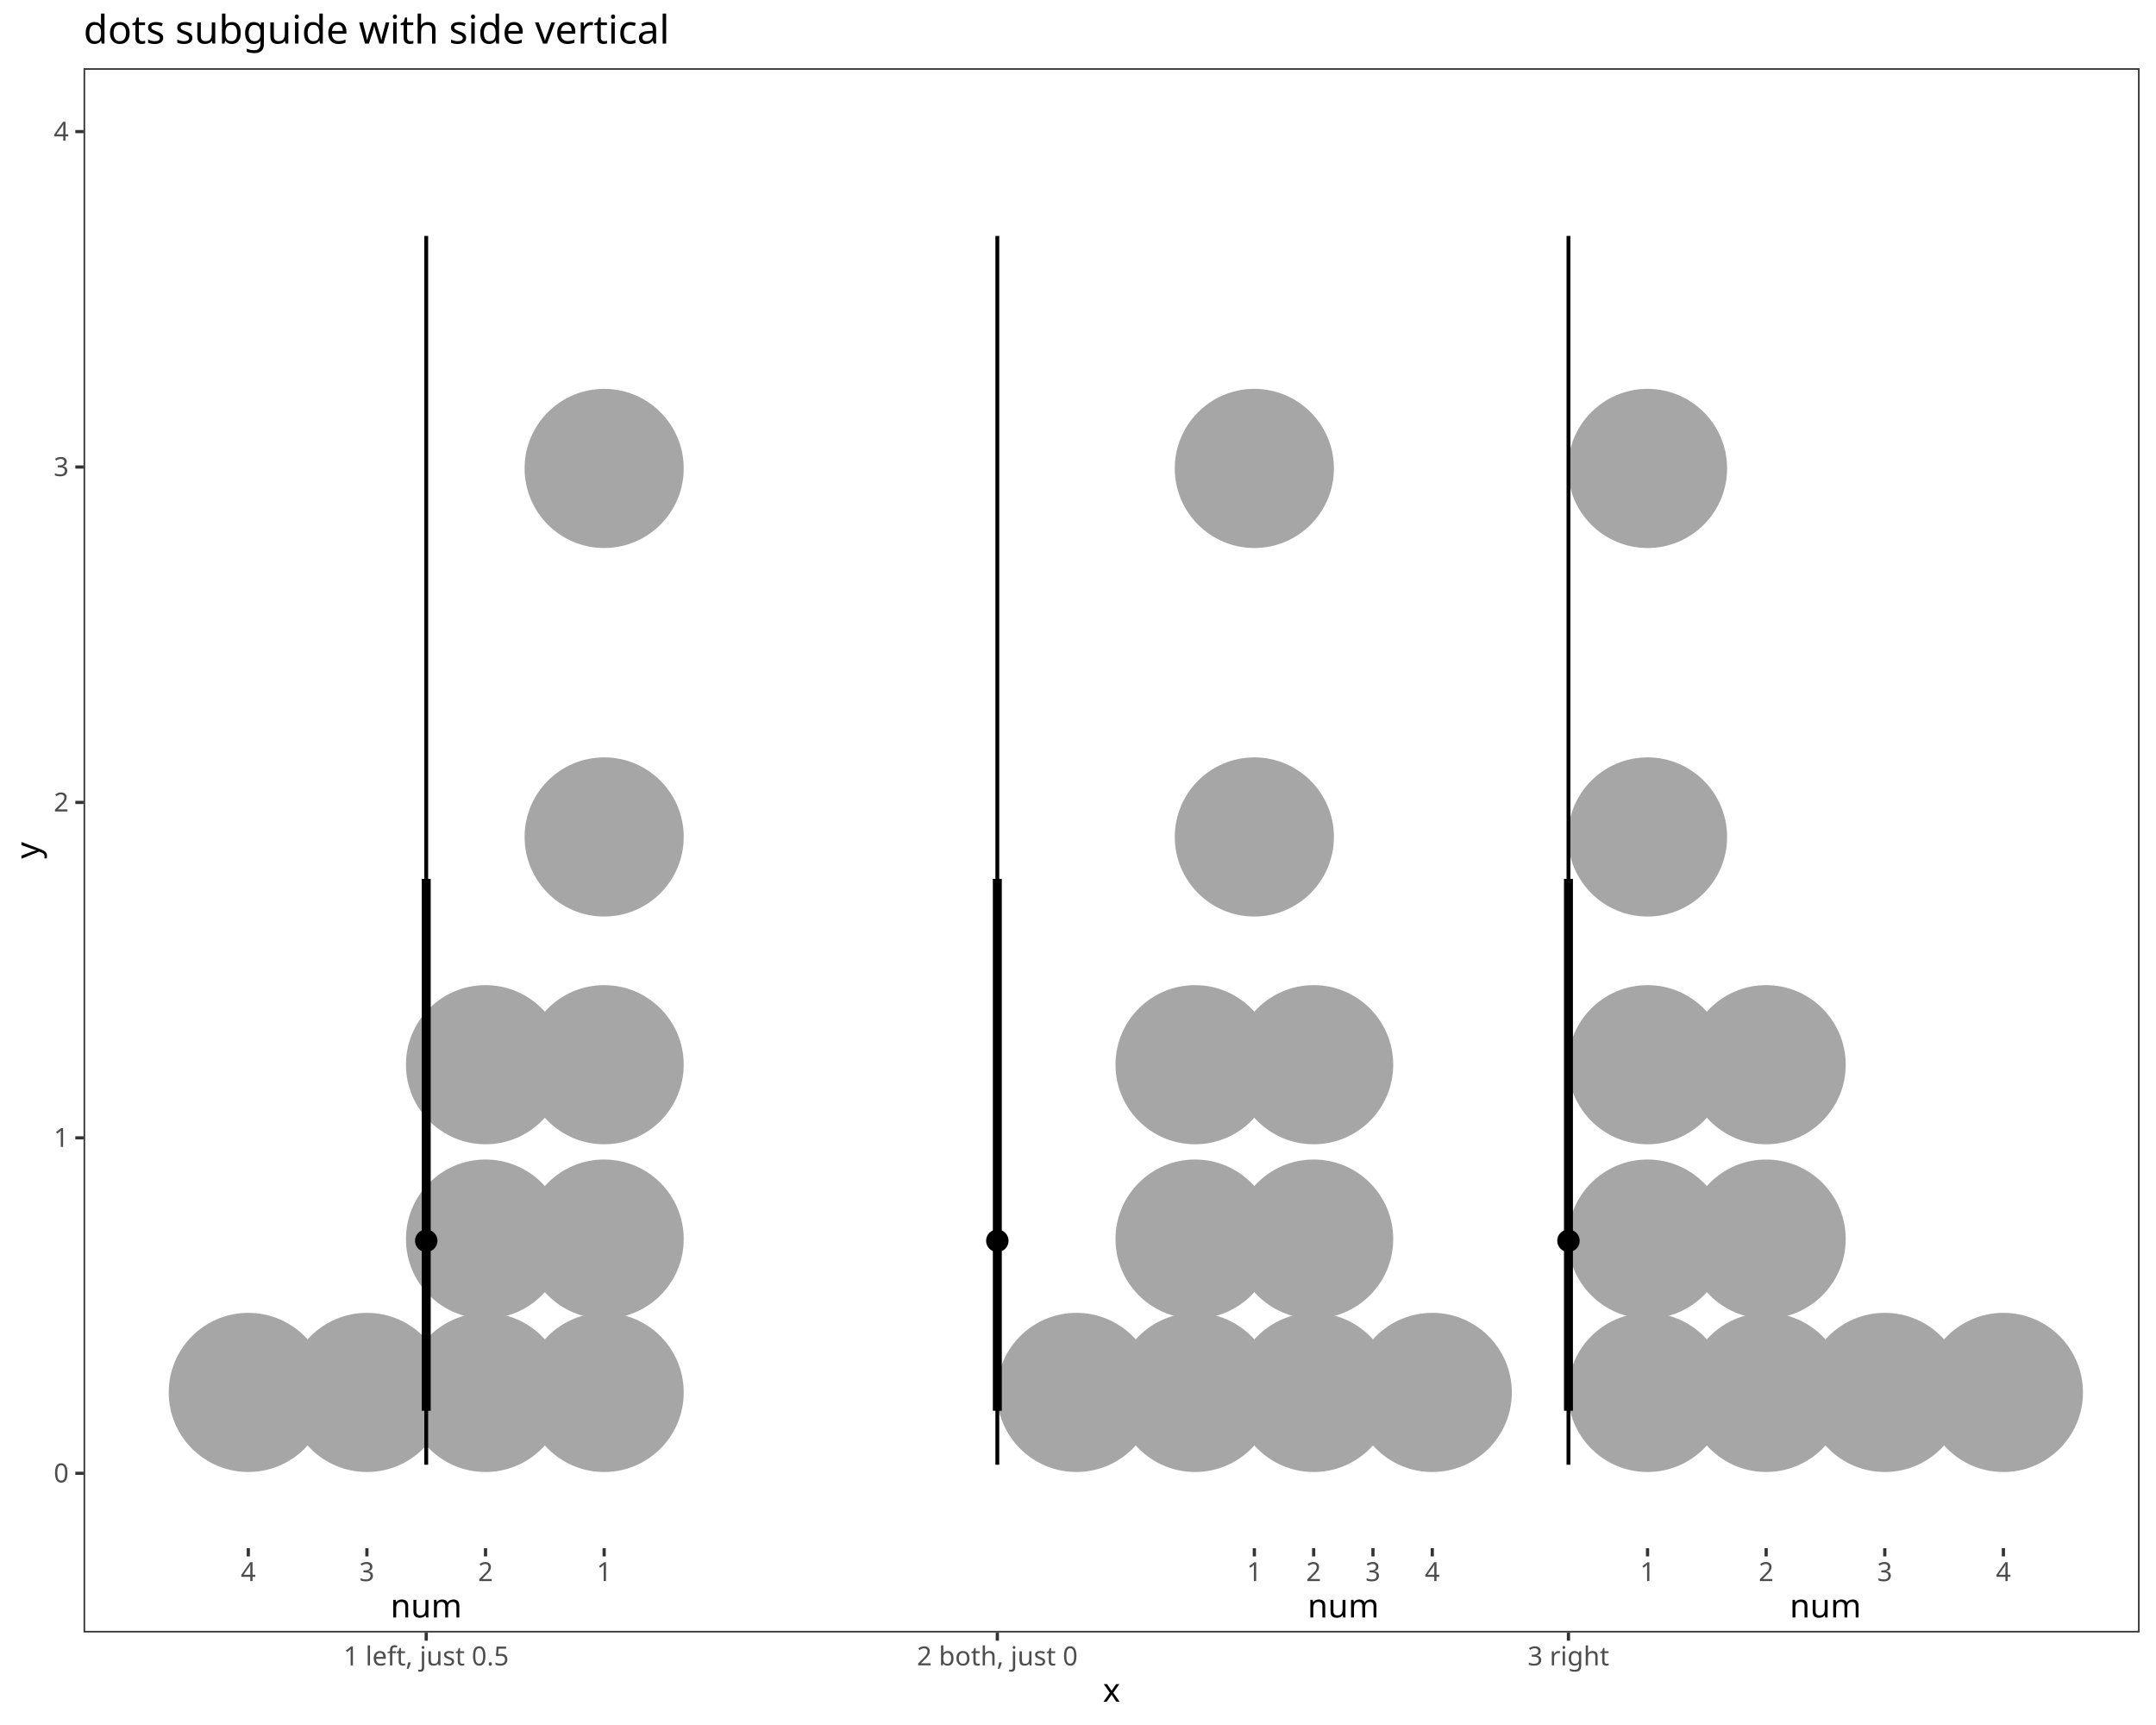
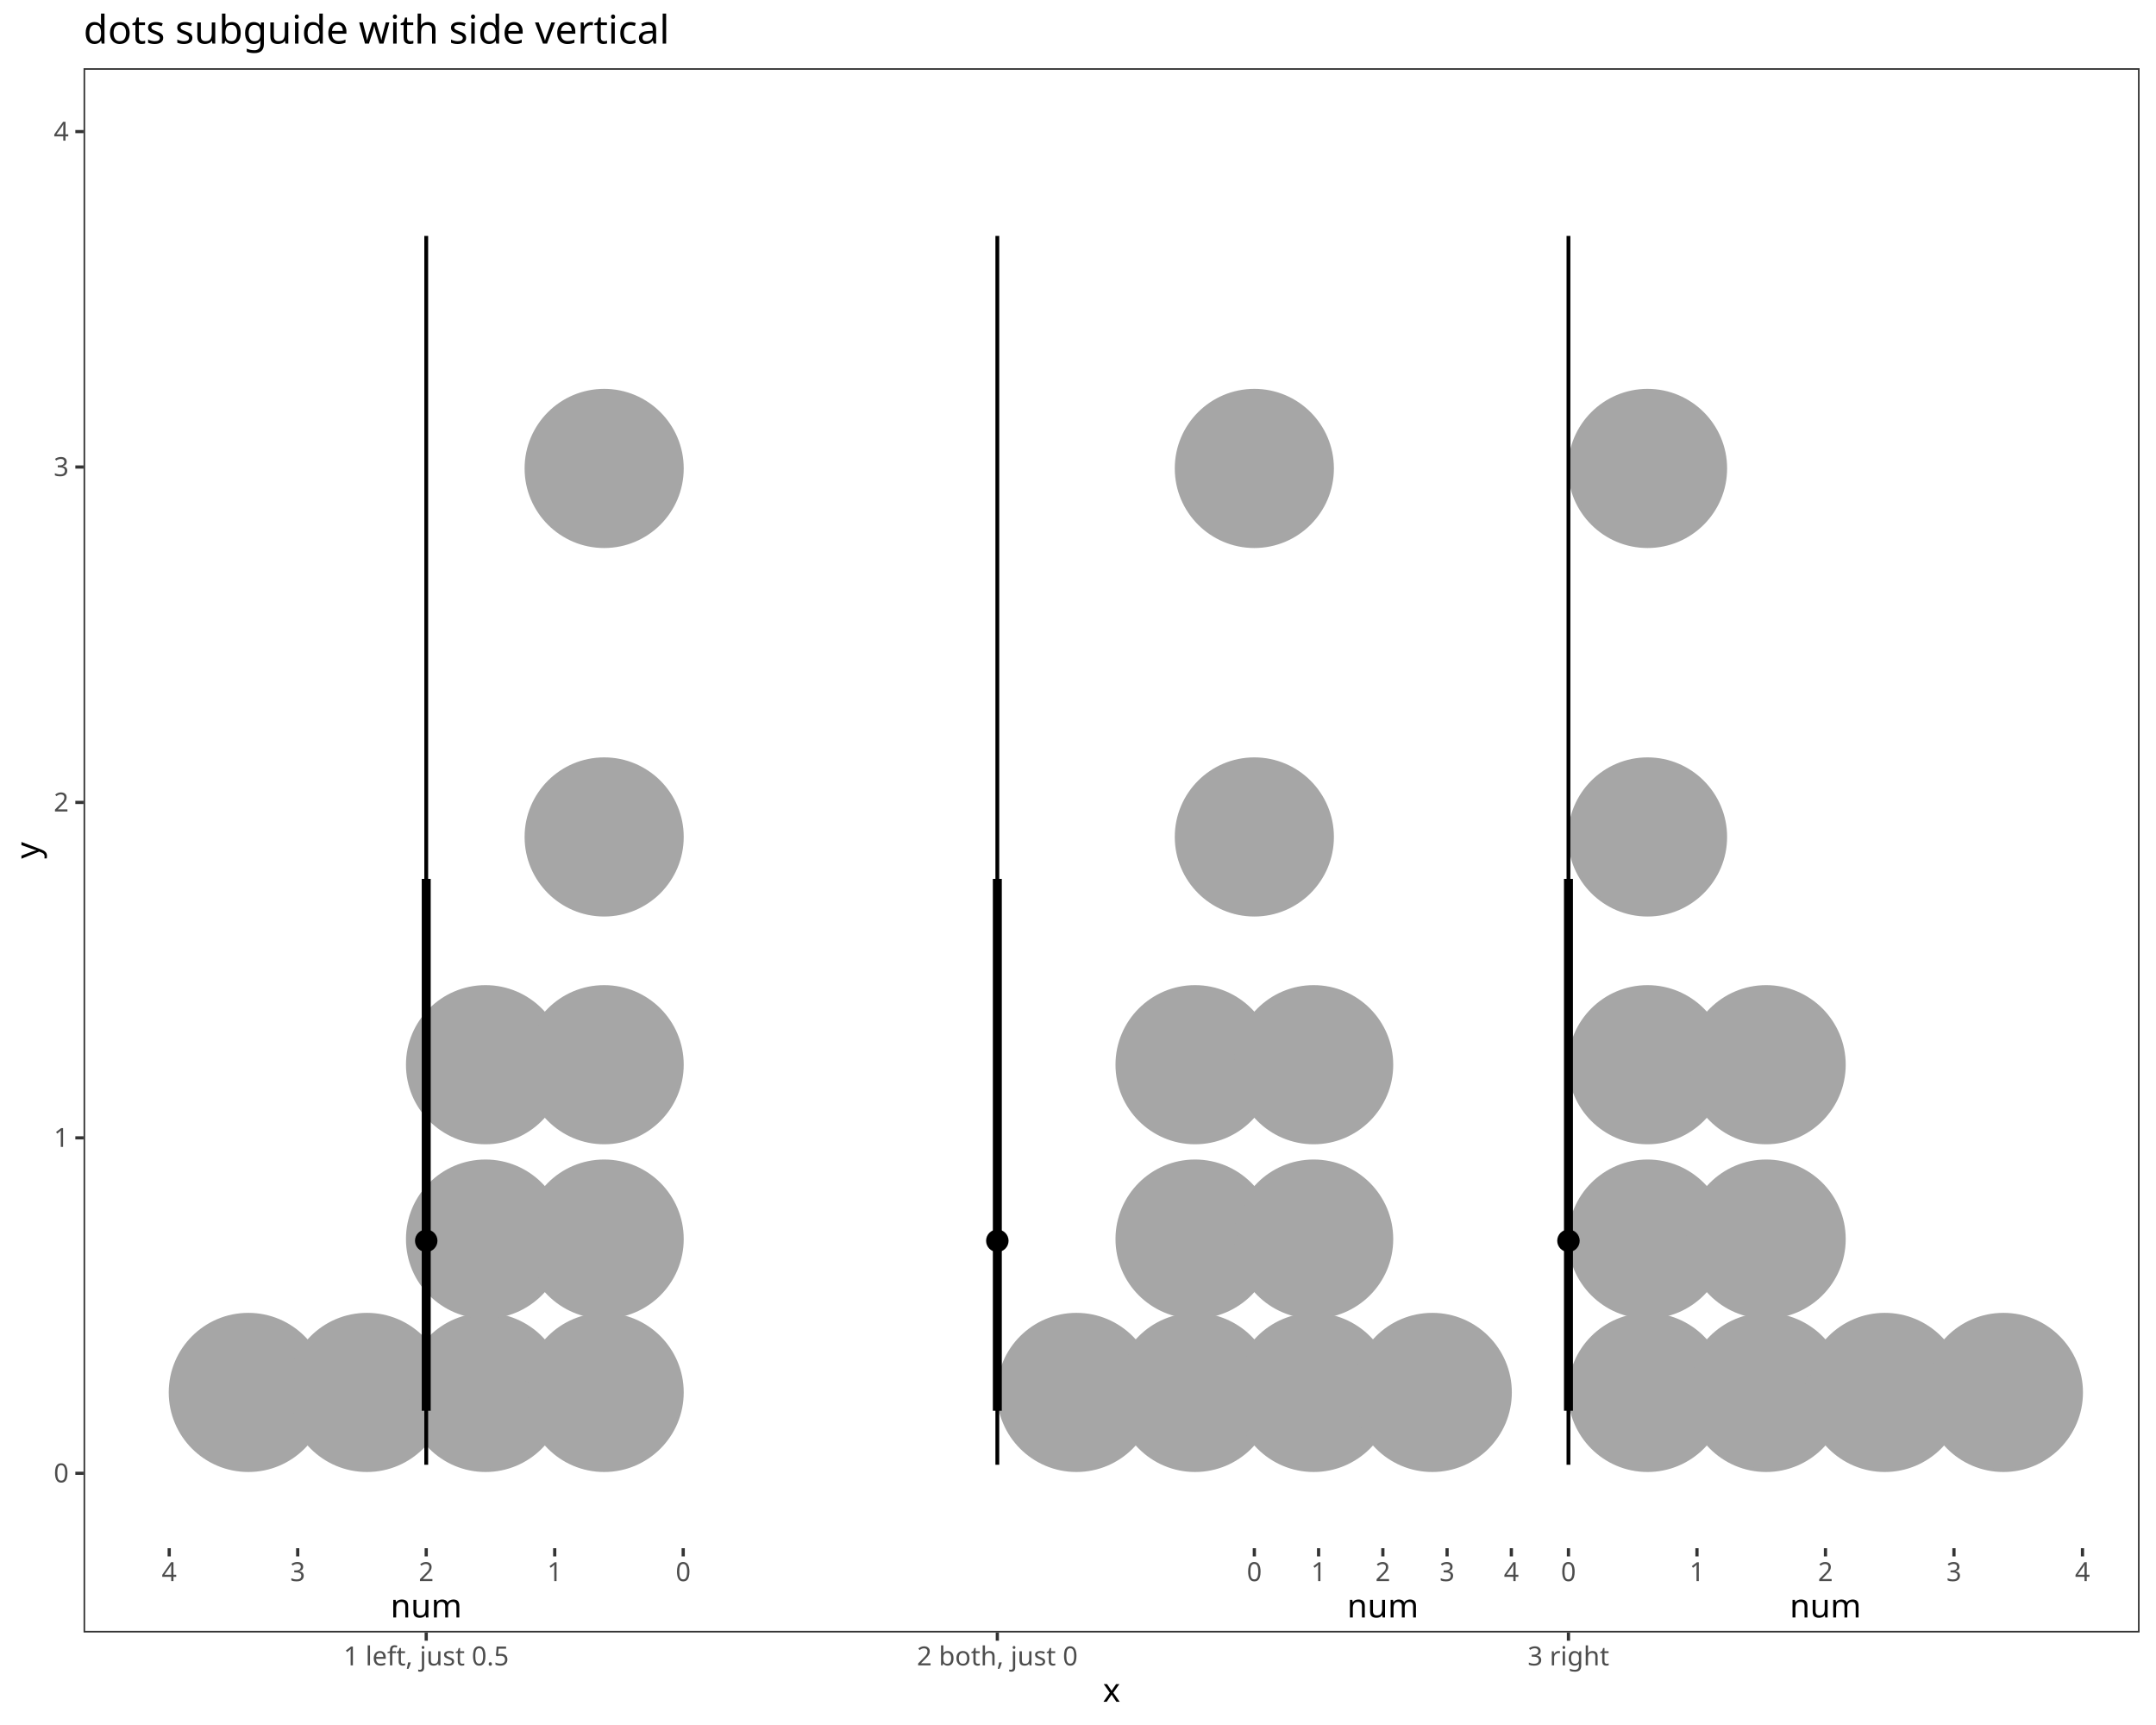
<svg xmlns="http://www.w3.org/2000/svg" class="svglite" data-engine-version="2.0" width="720.00pt" height="576.00pt" viewBox="0 0 720.00 576.00">
  <defs>
    <style type="text/css">
    .svglite line, .svglite polyline, .svglite polygon, .svglite path, .svglite rect, .svglite circle {
      fill: none;
      stroke: #000000;
      stroke-linecap: round;
      stroke-linejoin: round;
      stroke-miterlimit: 10.00;
    }
  </style>
  </defs>
  <rect width="100%" height="100%" style="stroke: none; fill: #FFFFFF;" />
  <defs>
    <clipPath id="cpMC4wMHw3MjAuMDB8MC4wMHw1NzYuMDA=">
      <rect x="0.00" y="0.00" width="720.00" height="576.00" />
    </clipPath>
  </defs>
  <g clip-path="url(#cpMC4wMHw3MjAuMDB8MC4wMHw1NzYuMDA=)">
    <rect x="0.00" y="0.00" width="720.00" height="576.00" style="stroke-width: 1.07; stroke: #FFFFFF; fill: #FFFFFF;" />
  </g>
  <defs>
    <clipPath id="cpMjcuOTB8NzE0LjUyfDIyLjc4fDU0NS4xMQ==">
      <rect x="27.90" y="22.78" width="686.62" height="522.33" />
    </clipPath>
  </defs>
  <g clip-path="url(#cpMjcuOTB8NzE0LjUyfDIyLjc4fDU0NS4xMQ==)">
    <rect x="27.90" y="22.78" width="686.62" height="522.33" style="stroke-width: 1.07; stroke: none; fill: #FFFFFF;" />
    <circle cx="82.92" cy="464.95" r="26.04" style="stroke-width: 1.06; stroke: #A6A6A6; fill: #A6A6A6;" />
    <circle cx="122.53" cy="464.95" r="26.04" style="stroke-width: 1.06; stroke: #A6A6A6; fill: #A6A6A6;" />
    <circle cx="162.14" cy="464.95" r="26.04" style="stroke-width: 1.06; stroke: #A6A6A6; fill: #A6A6A6;" />
    <circle cx="201.76" cy="464.95" r="26.04" style="stroke-width: 1.06; stroke: #A6A6A6; fill: #A6A6A6;" />
    <circle cx="162.14" cy="413.75" r="26.04" style="stroke-width: 1.06; stroke: #A6A6A6; fill: #A6A6A6;" />
    <circle cx="201.76" cy="413.75" r="26.04" style="stroke-width: 1.06; stroke: #A6A6A6; fill: #A6A6A6;" />
    <circle cx="162.14" cy="355.52" r="26.04" style="stroke-width: 1.06; stroke: #A6A6A6; fill: #A6A6A6;" />
    <circle cx="201.76" cy="355.52" r="26.04" style="stroke-width: 1.06; stroke: #A6A6A6; fill: #A6A6A6;" />
    <circle cx="201.76" cy="279.47" r="26.04" style="stroke-width: 1.06; stroke: #A6A6A6; fill: #A6A6A6;" />
    <circle cx="201.76" cy="156.42" r="26.04" style="stroke-width: 1.06; stroke: #A6A6A6; fill: #A6A6A6;" />
  </g>
  <defs>
-     <clipPath id="cpODIuOTJ8MjAxLjc2fDUxNi45Nnw1MjkuNzg=">
-       <rect x="82.92" y="516.96" width="118.84" height="12.81" />
-     </clipPath>
-   </defs>
-   <g clip-path="url(#cpODIuOTJ8MjAxLjc2fDUxNi45Nnw1MjkuNzg=)">
- </g>
-   <g clip-path="url(#cpMC4wMHw3MjAuMDB8MC4wMHw1NzYuMDA=)">
-     <polyline points="201.76,519.70 201.76,516.96 " style="stroke-width: 1.07; stroke: #333333; stroke-linecap: butt;" />
-     <polyline points="162.14,519.70 162.14,516.96 " style="stroke-width: 1.07; stroke: #333333; stroke-linecap: butt;" />
-     <polyline points="122.53,519.70 122.53,516.96 " style="stroke-width: 1.07; stroke: #333333; stroke-linecap: butt;" />
-     <polyline points="82.92,519.70 82.92,516.96 " style="stroke-width: 1.07; stroke: #333333; stroke-linecap: butt;" />
-   </g>
-   <g clip-path="url(#cpODIuOTJ8MjAxLjc2fDUxNi45Nnw1MjkuNzg=)">
- </g>
-   <g clip-path="url(#cpMC4wMHw3MjAuMDB8MC4wMHw1NzYuMDA=)">
-     <text x="201.76" y="527.95" text-anchor="middle" style="font-size: 8.80px; fill: #4D4D4D; font-family: sans;" textLength="4.89px" lengthAdjust="spacingAndGlyphs">1</text>
-     <text x="162.14" y="527.95" text-anchor="middle" style="font-size: 8.80px; fill: #4D4D4D; font-family: sans;" textLength="4.89px" lengthAdjust="spacingAndGlyphs">2</text>
-     <text x="122.53" y="527.95" text-anchor="middle" style="font-size: 8.80px; fill: #4D4D4D; font-family: sans;" textLength="4.89px" lengthAdjust="spacingAndGlyphs">3</text>
-     <text x="82.92" y="527.95" text-anchor="middle" style="font-size: 8.80px; fill: #4D4D4D; font-family: sans;" textLength="4.89px" lengthAdjust="spacingAndGlyphs">4</text>
-   </g>
-   <g clip-path="url(#cpODIuOTJ8MjAxLjc2fDUxNi45Nnw1MjkuNzg=)">
- </g>
-   <g clip-path="url(#cpMC4wMHw3MjAuMDB8MC4wMHw1NzYuMDA=)">
- </g>
-   <g clip-path="url(#cpODIuOTJ8MjAxLjc2fDUxNi45Nnw1MjkuNzg=)">
- </g>
-   <g clip-path="url(#cpMjcuOTB8NzE0LjUyfDIyLjc4fDU0NS4xMQ==)">
- </g>
-   <defs>
-     <clipPath id="cpODIuOTJ8MjAxLjc2fDUzMi41Mnw1NDIuMzc=">
-       <rect x="82.92" y="532.52" width="118.84" height="9.85" />
-     </clipPath>
-   </defs>
-   <g clip-path="url(#cpODIuOTJ8MjAxLjc2fDUzMi41Mnw1NDIuMzc=)">
+     <clipPath id="cpNTYuNTF8MjI4LjE2fDUxNi45Nnw1MjkuNzg=">
+       <rect x="56.51" y="516.96" width="171.66" height="12.81" />
+     </clipPath>
+   </defs>
+   <g clip-path="url(#cpNTYuNTF8MjI4LjE2fDUxNi45Nnw1MjkuNzg=)">
+ </g>
+   <g clip-path="url(#cpMC4wMHw3MjAuMDB8MC4wMHw1NzYuMDA=)">
+     <polyline points="228.16,519.70 228.16,516.96 " style="stroke-width: 1.07; stroke: #333333; stroke-linecap: butt;" />
+     <polyline points="185.25,519.70 185.25,516.96 " style="stroke-width: 1.07; stroke: #333333; stroke-linecap: butt;" />
+     <polyline points="142.34,519.70 142.34,516.96 " style="stroke-width: 1.07; stroke: #333333; stroke-linecap: butt;" />
+     <polyline points="99.42,519.70 99.42,516.96 " style="stroke-width: 1.07; stroke: #333333; stroke-linecap: butt;" />
+     <polyline points="56.51,519.70 56.51,516.96 " style="stroke-width: 1.07; stroke: #333333; stroke-linecap: butt;" />
+   </g>
+   <g clip-path="url(#cpNTYuNTF8MjI4LjE2fDUxNi45Nnw1MjkuNzg=)">
+ </g>
+   <g clip-path="url(#cpMC4wMHw3MjAuMDB8MC4wMHw1NzYuMDA=)">
+     <text x="228.16" y="527.95" text-anchor="middle" style="font-size: 8.80px; fill: #4D4D4D; font-family: sans;" textLength="4.89px" lengthAdjust="spacingAndGlyphs">0</text>
+     <text x="185.25" y="527.95" text-anchor="middle" style="font-size: 8.80px; fill: #4D4D4D; font-family: sans;" textLength="4.89px" lengthAdjust="spacingAndGlyphs">1</text>
+     <text x="142.34" y="527.95" text-anchor="middle" style="font-size: 8.80px; fill: #4D4D4D; font-family: sans;" textLength="4.89px" lengthAdjust="spacingAndGlyphs">2</text>
+     <text x="99.42" y="527.95" text-anchor="middle" style="font-size: 8.80px; fill: #4D4D4D; font-family: sans;" textLength="4.89px" lengthAdjust="spacingAndGlyphs">3</text>
+     <text x="56.51" y="527.95" text-anchor="middle" style="font-size: 8.80px; fill: #4D4D4D; font-family: sans;" textLength="4.89px" lengthAdjust="spacingAndGlyphs">4</text>
+   </g>
+   <g clip-path="url(#cpNTYuNTF8MjI4LjE2fDUxNi45Nnw1MjkuNzg=)">
+ </g>
+   <g clip-path="url(#cpMC4wMHw3MjAuMDB8MC4wMHw1NzYuMDA=)">
+ </g>
+   <g clip-path="url(#cpNTYuNTF8MjI4LjE2fDUxNi45Nnw1MjkuNzg=)">
+ </g>
+   <g clip-path="url(#cpMjcuOTB8NzE0LjUyfDIyLjc4fDU0NS4xMQ==)">
+ </g>
+   <defs>
+     <clipPath id="cpNTYuNTF8MjI4LjE2fDUzMi41Mnw1NDIuMzc=">
+       <rect x="56.51" y="532.52" width="171.66" height="9.85" />
+     </clipPath>
+   </defs>
+   <g clip-path="url(#cpNTYuNTF8MjI4LjE2fDUzMi41Mnw1NDIuMzc=)">
    <text x="142.34" y="540.09" text-anchor="middle" style="font-size: 11.00px; font-family: sans;" textLength="21.40px" lengthAdjust="spacingAndGlyphs">num</text>
  </g>
  <g clip-path="url(#cpMjcuOTB8NzE0LjUyfDIyLjc4fDU0NS4xMQ==)">
    <line x1="142.34" y1="489.11" x2="142.34" y2="78.78" style="stroke-width: 1.28; stroke-linecap: butt;" />
    <line x1="142.34" y1="471.08" x2="142.34" y2="293.48" style="stroke-width: 2.99; stroke-linecap: butt;" />
    <circle cx="142.34" cy="414.31" r="1.68" style="stroke-width: 1.06; fill: #000000;" />
    <circle cx="142.34" cy="414.31" r="3.22" style="stroke-width: 1.06; fill: #000000;" />
    <circle cx="359.47" cy="464.95" r="26.04" style="stroke-width: 1.06; stroke: #A6A6A6; fill: #A6A6A6;" />
    <circle cx="399.09" cy="464.95" r="26.04" style="stroke-width: 1.06; stroke: #A6A6A6; fill: #A6A6A6;" />
    <circle cx="438.70" cy="464.95" r="26.04" style="stroke-width: 1.06; stroke: #A6A6A6; fill: #A6A6A6;" />
    <circle cx="478.31" cy="464.95" r="26.04" style="stroke-width: 1.06; stroke: #A6A6A6; fill: #A6A6A6;" />
    <circle cx="399.09" cy="413.75" r="26.04" style="stroke-width: 1.06; stroke: #A6A6A6; fill: #A6A6A6;" />
    <circle cx="438.70" cy="413.75" r="26.04" style="stroke-width: 1.06; stroke: #A6A6A6; fill: #A6A6A6;" />
    <circle cx="399.09" cy="355.52" r="26.04" style="stroke-width: 1.06; stroke: #A6A6A6; fill: #A6A6A6;" />
    <circle cx="438.70" cy="355.52" r="26.04" style="stroke-width: 1.06; stroke: #A6A6A6; fill: #A6A6A6;" />
    <circle cx="418.89" cy="279.47" r="26.04" style="stroke-width: 1.06; stroke: #A6A6A6; fill: #A6A6A6;" />
    <circle cx="418.89" cy="156.42" r="26.04" style="stroke-width: 1.06; stroke: #A6A6A6; fill: #A6A6A6;" />
  </g>
  <defs>
-     <clipPath id="cpNDE4Ljg5fDQ3OC4zMXw1MTYuOTZ8NTI5Ljc4">
-       <rect x="418.89" y="516.96" width="59.42" height="12.81" />
-     </clipPath>
-   </defs>
-   <g clip-path="url(#cpNDE4Ljg5fDQ3OC4zMXw1MTYuOTZ8NTI5Ljc4)">
+     <clipPath id="cpNDE4Ljg5fDUwNC43Mnw1MTYuOTZ8NTI5Ljc4">
+       <rect x="418.89" y="516.96" width="85.83" height="12.81" />
+     </clipPath>
+   </defs>
+   <g clip-path="url(#cpNDE4Ljg5fDUwNC43Mnw1MTYuOTZ8NTI5Ljc4)">
</g>
  <g clip-path="url(#cpMC4wMHw3MjAuMDB8MC4wMHw1NzYuMDA=)">
    <polyline points="418.89,519.70 418.89,516.96 " style="stroke-width: 1.07; stroke: #333333; stroke-linecap: butt;" />
-     <polyline points="438.70,519.70 438.70,516.96 " style="stroke-width: 1.07; stroke: #333333; stroke-linecap: butt;" />
-     <polyline points="458.50,519.70 458.50,516.96 " style="stroke-width: 1.07; stroke: #333333; stroke-linecap: butt;" />
-     <polyline points="478.31,519.70 478.31,516.96 " style="stroke-width: 1.07; stroke: #333333; stroke-linecap: butt;" />
-   </g>
-   <g clip-path="url(#cpNDE4Ljg5fDQ3OC4zMXw1MTYuOTZ8NTI5Ljc4)">
- </g>
-   <g clip-path="url(#cpMC4wMHw3MjAuMDB8MC4wMHw1NzYuMDA=)">
-     <text x="418.89" y="527.95" text-anchor="middle" style="font-size: 8.80px; fill: #4D4D4D; font-family: sans;" textLength="4.89px" lengthAdjust="spacingAndGlyphs">1</text>
-     <text x="438.70" y="527.95" text-anchor="middle" style="font-size: 8.80px; fill: #4D4D4D; font-family: sans;" textLength="4.89px" lengthAdjust="spacingAndGlyphs">2</text>
-     <text x="458.50" y="527.95" text-anchor="middle" style="font-size: 8.80px; fill: #4D4D4D; font-family: sans;" textLength="4.89px" lengthAdjust="spacingAndGlyphs">3</text>
-     <text x="478.31" y="527.95" text-anchor="middle" style="font-size: 8.80px; fill: #4D4D4D; font-family: sans;" textLength="4.89px" lengthAdjust="spacingAndGlyphs">4</text>
-   </g>
-   <g clip-path="url(#cpNDE4Ljg5fDQ3OC4zMXw1MTYuOTZ8NTI5Ljc4)">
- </g>
-   <g clip-path="url(#cpMC4wMHw3MjAuMDB8MC4wMHw1NzYuMDA=)">
- </g>
-   <g clip-path="url(#cpNDE4Ljg5fDQ3OC4zMXw1MTYuOTZ8NTI5Ljc4)">
- </g>
-   <g clip-path="url(#cpMjcuOTB8NzE0LjUyfDIyLjc4fDU0NS4xMQ==)">
- </g>
-   <defs>
-     <clipPath id="cpNDE4Ljg5fDQ3OC4zMXw1MzIuNTJ8NTQyLjM3">
-       <rect x="418.89" y="532.52" width="59.42" height="9.85" />
-     </clipPath>
-   </defs>
-   <g clip-path="url(#cpNDE4Ljg5fDQ3OC4zMXw1MzIuNTJ8NTQyLjM3)">
-     <text x="448.60" y="540.09" text-anchor="middle" style="font-size: 11.00px; font-family: sans;" textLength="21.40px" lengthAdjust="spacingAndGlyphs">num</text>
+     <polyline points="440.35,519.70 440.35,516.96 " style="stroke-width: 1.07; stroke: #333333; stroke-linecap: butt;" />
+     <polyline points="461.81,519.70 461.81,516.96 " style="stroke-width: 1.07; stroke: #333333; stroke-linecap: butt;" />
+     <polyline points="483.26,519.70 483.26,516.96 " style="stroke-width: 1.07; stroke: #333333; stroke-linecap: butt;" />
+     <polyline points="504.72,519.70 504.72,516.96 " style="stroke-width: 1.07; stroke: #333333; stroke-linecap: butt;" />
+   </g>
+   <g clip-path="url(#cpNDE4Ljg5fDUwNC43Mnw1MTYuOTZ8NTI5Ljc4)">
+ </g>
+   <g clip-path="url(#cpMC4wMHw3MjAuMDB8MC4wMHw1NzYuMDA=)">
+     <text x="418.89" y="527.95" text-anchor="middle" style="font-size: 8.80px; fill: #4D4D4D; font-family: sans;" textLength="4.89px" lengthAdjust="spacingAndGlyphs">0</text>
+     <text x="440.35" y="527.95" text-anchor="middle" style="font-size: 8.80px; fill: #4D4D4D; font-family: sans;" textLength="4.89px" lengthAdjust="spacingAndGlyphs">1</text>
+     <text x="461.81" y="527.95" text-anchor="middle" style="font-size: 8.80px; fill: #4D4D4D; font-family: sans;" textLength="4.89px" lengthAdjust="spacingAndGlyphs">2</text>
+     <text x="483.26" y="527.95" text-anchor="middle" style="font-size: 8.80px; fill: #4D4D4D; font-family: sans;" textLength="4.89px" lengthAdjust="spacingAndGlyphs">3</text>
+     <text x="504.72" y="527.95" text-anchor="middle" style="font-size: 8.80px; fill: #4D4D4D; font-family: sans;" textLength="4.89px" lengthAdjust="spacingAndGlyphs">4</text>
+   </g>
+   <g clip-path="url(#cpNDE4Ljg5fDUwNC43Mnw1MTYuOTZ8NTI5Ljc4)">
+ </g>
+   <g clip-path="url(#cpMC4wMHw3MjAuMDB8MC4wMHw1NzYuMDA=)">
+ </g>
+   <g clip-path="url(#cpNDE4Ljg5fDUwNC43Mnw1MTYuOTZ8NTI5Ljc4)">
+ </g>
+   <g clip-path="url(#cpMjcuOTB8NzE0LjUyfDIyLjc4fDU0NS4xMQ==)">
+ </g>
+   <defs>
+     <clipPath id="cpNDE4Ljg5fDUwNC43Mnw1MzIuNTJ8NTQyLjM3">
+       <rect x="418.89" y="532.52" width="85.83" height="9.85" />
+     </clipPath>
+   </defs>
+   <g clip-path="url(#cpNDE4Ljg5fDUwNC43Mnw1MzIuNTJ8NTQyLjM3)">
+     <text x="461.81" y="540.09" text-anchor="middle" style="font-size: 11.00px; font-family: sans;" textLength="21.40px" lengthAdjust="spacingAndGlyphs">num</text>
  </g>
  <g clip-path="url(#cpMjcuOTB8NzE0LjUyfDIyLjc4fDU0NS4xMQ==)">
    <line x1="333.06" y1="489.11" x2="333.06" y2="78.78" style="stroke-width: 1.28; stroke-linecap: butt;" />
    <line x1="333.06" y1="471.08" x2="333.06" y2="293.48" style="stroke-width: 2.99; stroke-linecap: butt;" />
    <circle cx="333.06" cy="414.31" r="1.68" style="stroke-width: 1.06; fill: #000000;" />
    <circle cx="333.06" cy="414.31" r="3.22" style="stroke-width: 1.06; fill: #000000;" />
    <circle cx="550.20" cy="464.95" r="26.04" style="stroke-width: 1.06; stroke: #A6A6A6; fill: #A6A6A6;" />
    <circle cx="589.81" cy="464.95" r="26.04" style="stroke-width: 1.06; stroke: #A6A6A6; fill: #A6A6A6;" />
    <circle cx="629.43" cy="464.95" r="26.04" style="stroke-width: 1.06; stroke: #A6A6A6; fill: #A6A6A6;" />
    <circle cx="669.04" cy="464.95" r="26.04" style="stroke-width: 1.06; stroke: #A6A6A6; fill: #A6A6A6;" />
    <circle cx="550.20" cy="413.75" r="26.04" style="stroke-width: 1.06; stroke: #A6A6A6; fill: #A6A6A6;" />
    <circle cx="589.81" cy="413.75" r="26.04" style="stroke-width: 1.06; stroke: #A6A6A6; fill: #A6A6A6;" />
    <circle cx="550.20" cy="355.52" r="26.04" style="stroke-width: 1.06; stroke: #A6A6A6; fill: #A6A6A6;" />
    <circle cx="589.81" cy="355.52" r="26.04" style="stroke-width: 1.06; stroke: #A6A6A6; fill: #A6A6A6;" />
    <circle cx="550.20" cy="279.47" r="26.04" style="stroke-width: 1.06; stroke: #A6A6A6; fill: #A6A6A6;" />
    <circle cx="550.20" cy="156.42" r="26.04" style="stroke-width: 1.06; stroke: #A6A6A6; fill: #A6A6A6;" />
  </g>
  <defs>
-     <clipPath id="cpNTUwLjIwfDY2OS4wNHw1MTYuOTZ8NTI5Ljc4">
-       <rect x="550.20" y="516.96" width="118.84" height="12.81" />
-     </clipPath>
-   </defs>
-   <g clip-path="url(#cpNTUwLjIwfDY2OS4wNHw1MTYuOTZ8NTI5Ljc4)">
- </g>
-   <g clip-path="url(#cpMC4wMHw3MjAuMDB8MC4wMHw1NzYuMDA=)">
-     <polyline points="550.20,519.70 550.20,516.96 " style="stroke-width: 1.07; stroke: #333333; stroke-linecap: butt;" />
-     <polyline points="589.81,519.70 589.81,516.96 " style="stroke-width: 1.07; stroke: #333333; stroke-linecap: butt;" />
-     <polyline points="629.43,519.70 629.43,516.96 " style="stroke-width: 1.07; stroke: #333333; stroke-linecap: butt;" />
-     <polyline points="669.04,519.70 669.04,516.96 " style="stroke-width: 1.07; stroke: #333333; stroke-linecap: butt;" />
-   </g>
-   <g clip-path="url(#cpNTUwLjIwfDY2OS4wNHw1MTYuOTZ8NTI5Ljc4)">
- </g>
-   <g clip-path="url(#cpMC4wMHw3MjAuMDB8MC4wMHw1NzYuMDA=)">
-     <text x="550.20" y="527.95" text-anchor="middle" style="font-size: 8.80px; fill: #4D4D4D; font-family: sans;" textLength="4.89px" lengthAdjust="spacingAndGlyphs">1</text>
-     <text x="589.81" y="527.95" text-anchor="middle" style="font-size: 8.80px; fill: #4D4D4D; font-family: sans;" textLength="4.89px" lengthAdjust="spacingAndGlyphs">2</text>
-     <text x="629.43" y="527.95" text-anchor="middle" style="font-size: 8.80px; fill: #4D4D4D; font-family: sans;" textLength="4.89px" lengthAdjust="spacingAndGlyphs">3</text>
-     <text x="669.04" y="527.95" text-anchor="middle" style="font-size: 8.80px; fill: #4D4D4D; font-family: sans;" textLength="4.89px" lengthAdjust="spacingAndGlyphs">4</text>
-   </g>
-   <g clip-path="url(#cpNTUwLjIwfDY2OS4wNHw1MTYuOTZ8NTI5Ljc4)">
- </g>
-   <g clip-path="url(#cpMC4wMHw3MjAuMDB8MC4wMHw1NzYuMDA=)">
- </g>
-   <g clip-path="url(#cpNTUwLjIwfDY2OS4wNHw1MTYuOTZ8NTI5Ljc4)">
- </g>
-   <g clip-path="url(#cpMjcuOTB8NzE0LjUyfDIyLjc4fDU0NS4xMQ==)">
- </g>
-   <defs>
-     <clipPath id="cpNTUwLjIwfDY2OS4wNHw1MzIuNTJ8NTQyLjM3">
-       <rect x="550.20" y="532.52" width="118.84" height="9.85" />
-     </clipPath>
-   </defs>
-   <g clip-path="url(#cpNTUwLjIwfDY2OS4wNHw1MzIuNTJ8NTQyLjM3)">
+     <clipPath id="cpNTIzLjc5fDY5NS40NXw1MTYuOTZ8NTI5Ljc4">
+       <rect x="523.79" y="516.96" width="171.66" height="12.81" />
+     </clipPath>
+   </defs>
+   <g clip-path="url(#cpNTIzLjc5fDY5NS40NXw1MTYuOTZ8NTI5Ljc4)">
+ </g>
+   <g clip-path="url(#cpMC4wMHw3MjAuMDB8MC4wMHw1NzYuMDA=)">
+     <polyline points="523.79,519.70 523.79,516.96 " style="stroke-width: 1.07; stroke: #333333; stroke-linecap: butt;" />
+     <polyline points="566.71,519.70 566.71,516.96 " style="stroke-width: 1.07; stroke: #333333; stroke-linecap: butt;" />
+     <polyline points="609.62,519.70 609.62,516.96 " style="stroke-width: 1.07; stroke: #333333; stroke-linecap: butt;" />
+     <polyline points="652.53,519.70 652.53,516.96 " style="stroke-width: 1.07; stroke: #333333; stroke-linecap: butt;" />
+     <polyline points="695.45,519.70 695.45,516.96 " style="stroke-width: 1.07; stroke: #333333; stroke-linecap: butt;" />
+   </g>
+   <g clip-path="url(#cpNTIzLjc5fDY5NS40NXw1MTYuOTZ8NTI5Ljc4)">
+ </g>
+   <g clip-path="url(#cpMC4wMHw3MjAuMDB8MC4wMHw1NzYuMDA=)">
+     <text x="523.79" y="527.95" text-anchor="middle" style="font-size: 8.80px; fill: #4D4D4D; font-family: sans;" textLength="4.89px" lengthAdjust="spacingAndGlyphs">0</text>
+     <text x="566.71" y="527.95" text-anchor="middle" style="font-size: 8.80px; fill: #4D4D4D; font-family: sans;" textLength="4.89px" lengthAdjust="spacingAndGlyphs">1</text>
+     <text x="609.62" y="527.95" text-anchor="middle" style="font-size: 8.80px; fill: #4D4D4D; font-family: sans;" textLength="4.89px" lengthAdjust="spacingAndGlyphs">2</text>
+     <text x="652.53" y="527.95" text-anchor="middle" style="font-size: 8.80px; fill: #4D4D4D; font-family: sans;" textLength="4.89px" lengthAdjust="spacingAndGlyphs">3</text>
+     <text x="695.45" y="527.95" text-anchor="middle" style="font-size: 8.80px; fill: #4D4D4D; font-family: sans;" textLength="4.89px" lengthAdjust="spacingAndGlyphs">4</text>
+   </g>
+   <g clip-path="url(#cpNTIzLjc5fDY5NS40NXw1MTYuOTZ8NTI5Ljc4)">
+ </g>
+   <g clip-path="url(#cpMC4wMHw3MjAuMDB8MC4wMHw1NzYuMDA=)">
+ </g>
+   <g clip-path="url(#cpNTIzLjc5fDY5NS40NXw1MTYuOTZ8NTI5Ljc4)">
+ </g>
+   <g clip-path="url(#cpMjcuOTB8NzE0LjUyfDIyLjc4fDU0NS4xMQ==)">
+ </g>
+   <defs>
+     <clipPath id="cpNTIzLjc5fDY5NS40NXw1MzIuNTJ8NTQyLjM3">
+       <rect x="523.79" y="532.52" width="171.66" height="9.85" />
+     </clipPath>
+   </defs>
+   <g clip-path="url(#cpNTIzLjc5fDY5NS40NXw1MzIuNTJ8NTQyLjM3)">
    <text x="609.62" y="540.09" text-anchor="middle" style="font-size: 11.00px; font-family: sans;" textLength="21.40px" lengthAdjust="spacingAndGlyphs">num</text>
  </g>
  <g clip-path="url(#cpMjcuOTB8NzE0LjUyfDIyLjc4fDU0NS4xMQ==)">
    <line x1="523.79" y1="489.11" x2="523.79" y2="78.78" style="stroke-width: 1.28; stroke-linecap: butt;" />
    <line x1="523.79" y1="471.08" x2="523.79" y2="293.48" style="stroke-width: 2.99; stroke-linecap: butt;" />
    <circle cx="523.79" cy="414.31" r="1.68" style="stroke-width: 1.06; fill: #000000;" />
    <circle cx="523.79" cy="414.31" r="3.22" style="stroke-width: 1.06; fill: #000000;" />
    <rect x="27.90" y="22.78" width="686.62" height="522.33" style="stroke-width: 1.07; stroke: #333333;" />
  </g>
  <g clip-path="url(#cpMC4wMHw3MjAuMDB8MC4wMHw1NzYuMDA=)">
    <text x="22.97" y="494.98" text-anchor="end" style="font-size: 8.80px; fill: #4D4D4D; font-family: sans;" textLength="4.89px" lengthAdjust="spacingAndGlyphs">0</text>
    <text x="22.97" y="382.97" text-anchor="end" style="font-size: 8.80px; fill: #4D4D4D; font-family: sans;" textLength="4.89px" lengthAdjust="spacingAndGlyphs">1</text>
    <text x="22.97" y="270.97" text-anchor="end" style="font-size: 8.80px; fill: #4D4D4D; font-family: sans;" textLength="4.89px" lengthAdjust="spacingAndGlyphs">2</text>
    <text x="22.97" y="158.97" text-anchor="end" style="font-size: 8.80px; fill: #4D4D4D; font-family: sans;" textLength="4.89px" lengthAdjust="spacingAndGlyphs">3</text>
    <text x="22.97" y="46.97" text-anchor="end" style="font-size: 8.80px; fill: #4D4D4D; font-family: sans;" textLength="4.89px" lengthAdjust="spacingAndGlyphs">4</text>
    <polyline points="25.16,491.95 27.90,491.95 " style="stroke-width: 1.07; stroke: #333333; stroke-linecap: butt;" />
    <polyline points="25.16,379.94 27.90,379.94 " style="stroke-width: 1.07; stroke: #333333; stroke-linecap: butt;" />
    <polyline points="25.16,267.94 27.90,267.94 " style="stroke-width: 1.07; stroke: #333333; stroke-linecap: butt;" />
    <polyline points="25.16,155.94 27.90,155.94 " style="stroke-width: 1.07; stroke: #333333; stroke-linecap: butt;" />
    <polyline points="25.16,43.94 27.90,43.94 " style="stroke-width: 1.07; stroke: #333333; stroke-linecap: butt;" />
    <polyline points="142.34,547.85 142.34,545.11 " style="stroke-width: 1.07; stroke: #333333; stroke-linecap: butt;" />
    <polyline points="333.06,547.85 333.06,545.11 " style="stroke-width: 1.07; stroke: #333333; stroke-linecap: butt;" />
    <polyline points="523.79,547.85 523.79,545.11 " style="stroke-width: 1.07; stroke: #333333; stroke-linecap: butt;" />
    <text x="142.34" y="556.10" text-anchor="middle" style="font-size: 8.80px; fill: #4D4D4D; font-family: sans;" textLength="52.34px" lengthAdjust="spacingAndGlyphs">1 left, just 0.5</text>
    <text x="333.06" y="556.10" text-anchor="middle" style="font-size: 8.80px; fill: #4D4D4D; font-family: sans;" textLength="50.39px" lengthAdjust="spacingAndGlyphs">2 both, just 0</text>
    <text x="523.79" y="556.10" text-anchor="middle" style="font-size: 8.80px; fill: #4D4D4D; font-family: sans;" textLength="24.46px" lengthAdjust="spacingAndGlyphs">3 right</text>
    <text x="371.21" y="568.24" text-anchor="middle" style="font-size: 11.00px; font-family: sans;" textLength="5.50px" lengthAdjust="spacingAndGlyphs">x</text>
    <text transform="translate(13.05,283.95) rotate(-90)" text-anchor="middle" style="font-size: 11.00px; font-family: sans;" textLength="5.50px" lengthAdjust="spacingAndGlyphs">y</text>
    <text x="27.90" y="14.56" style="font-size: 13.20px; font-family: sans;" textLength="182.72px" lengthAdjust="spacingAndGlyphs">dots subguide with side vertical</text>
  </g>
</svg>
